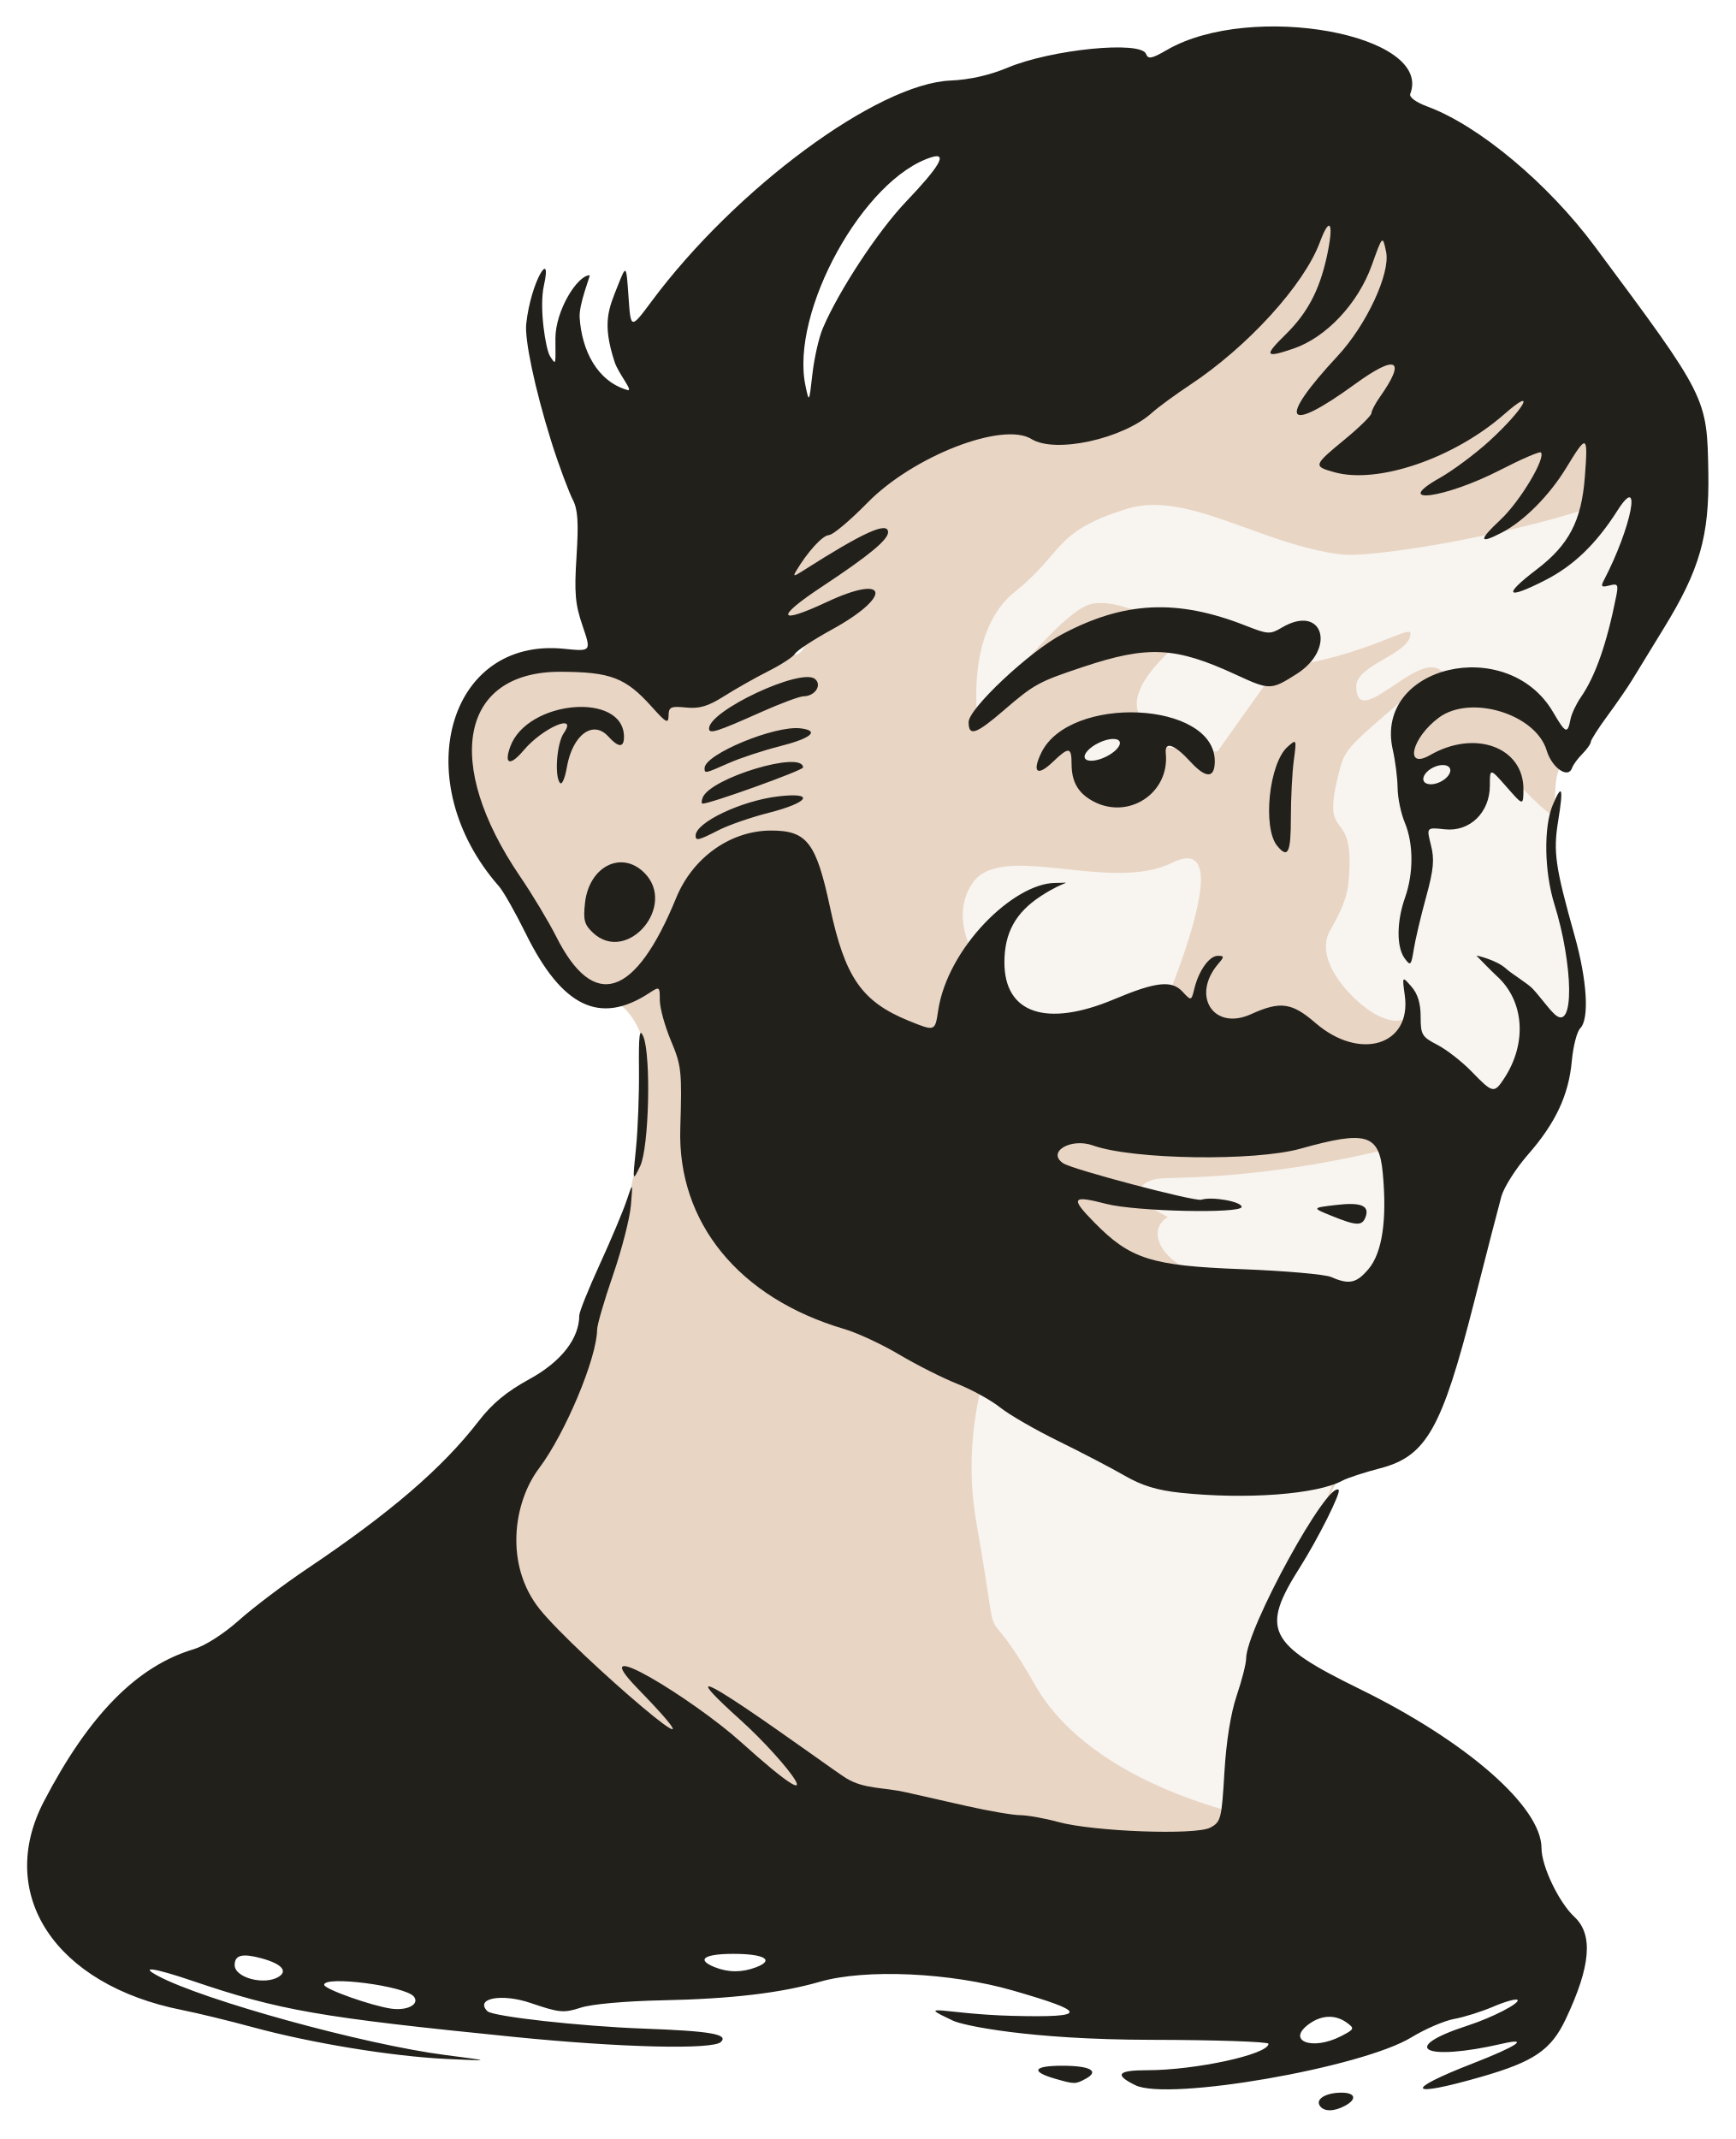
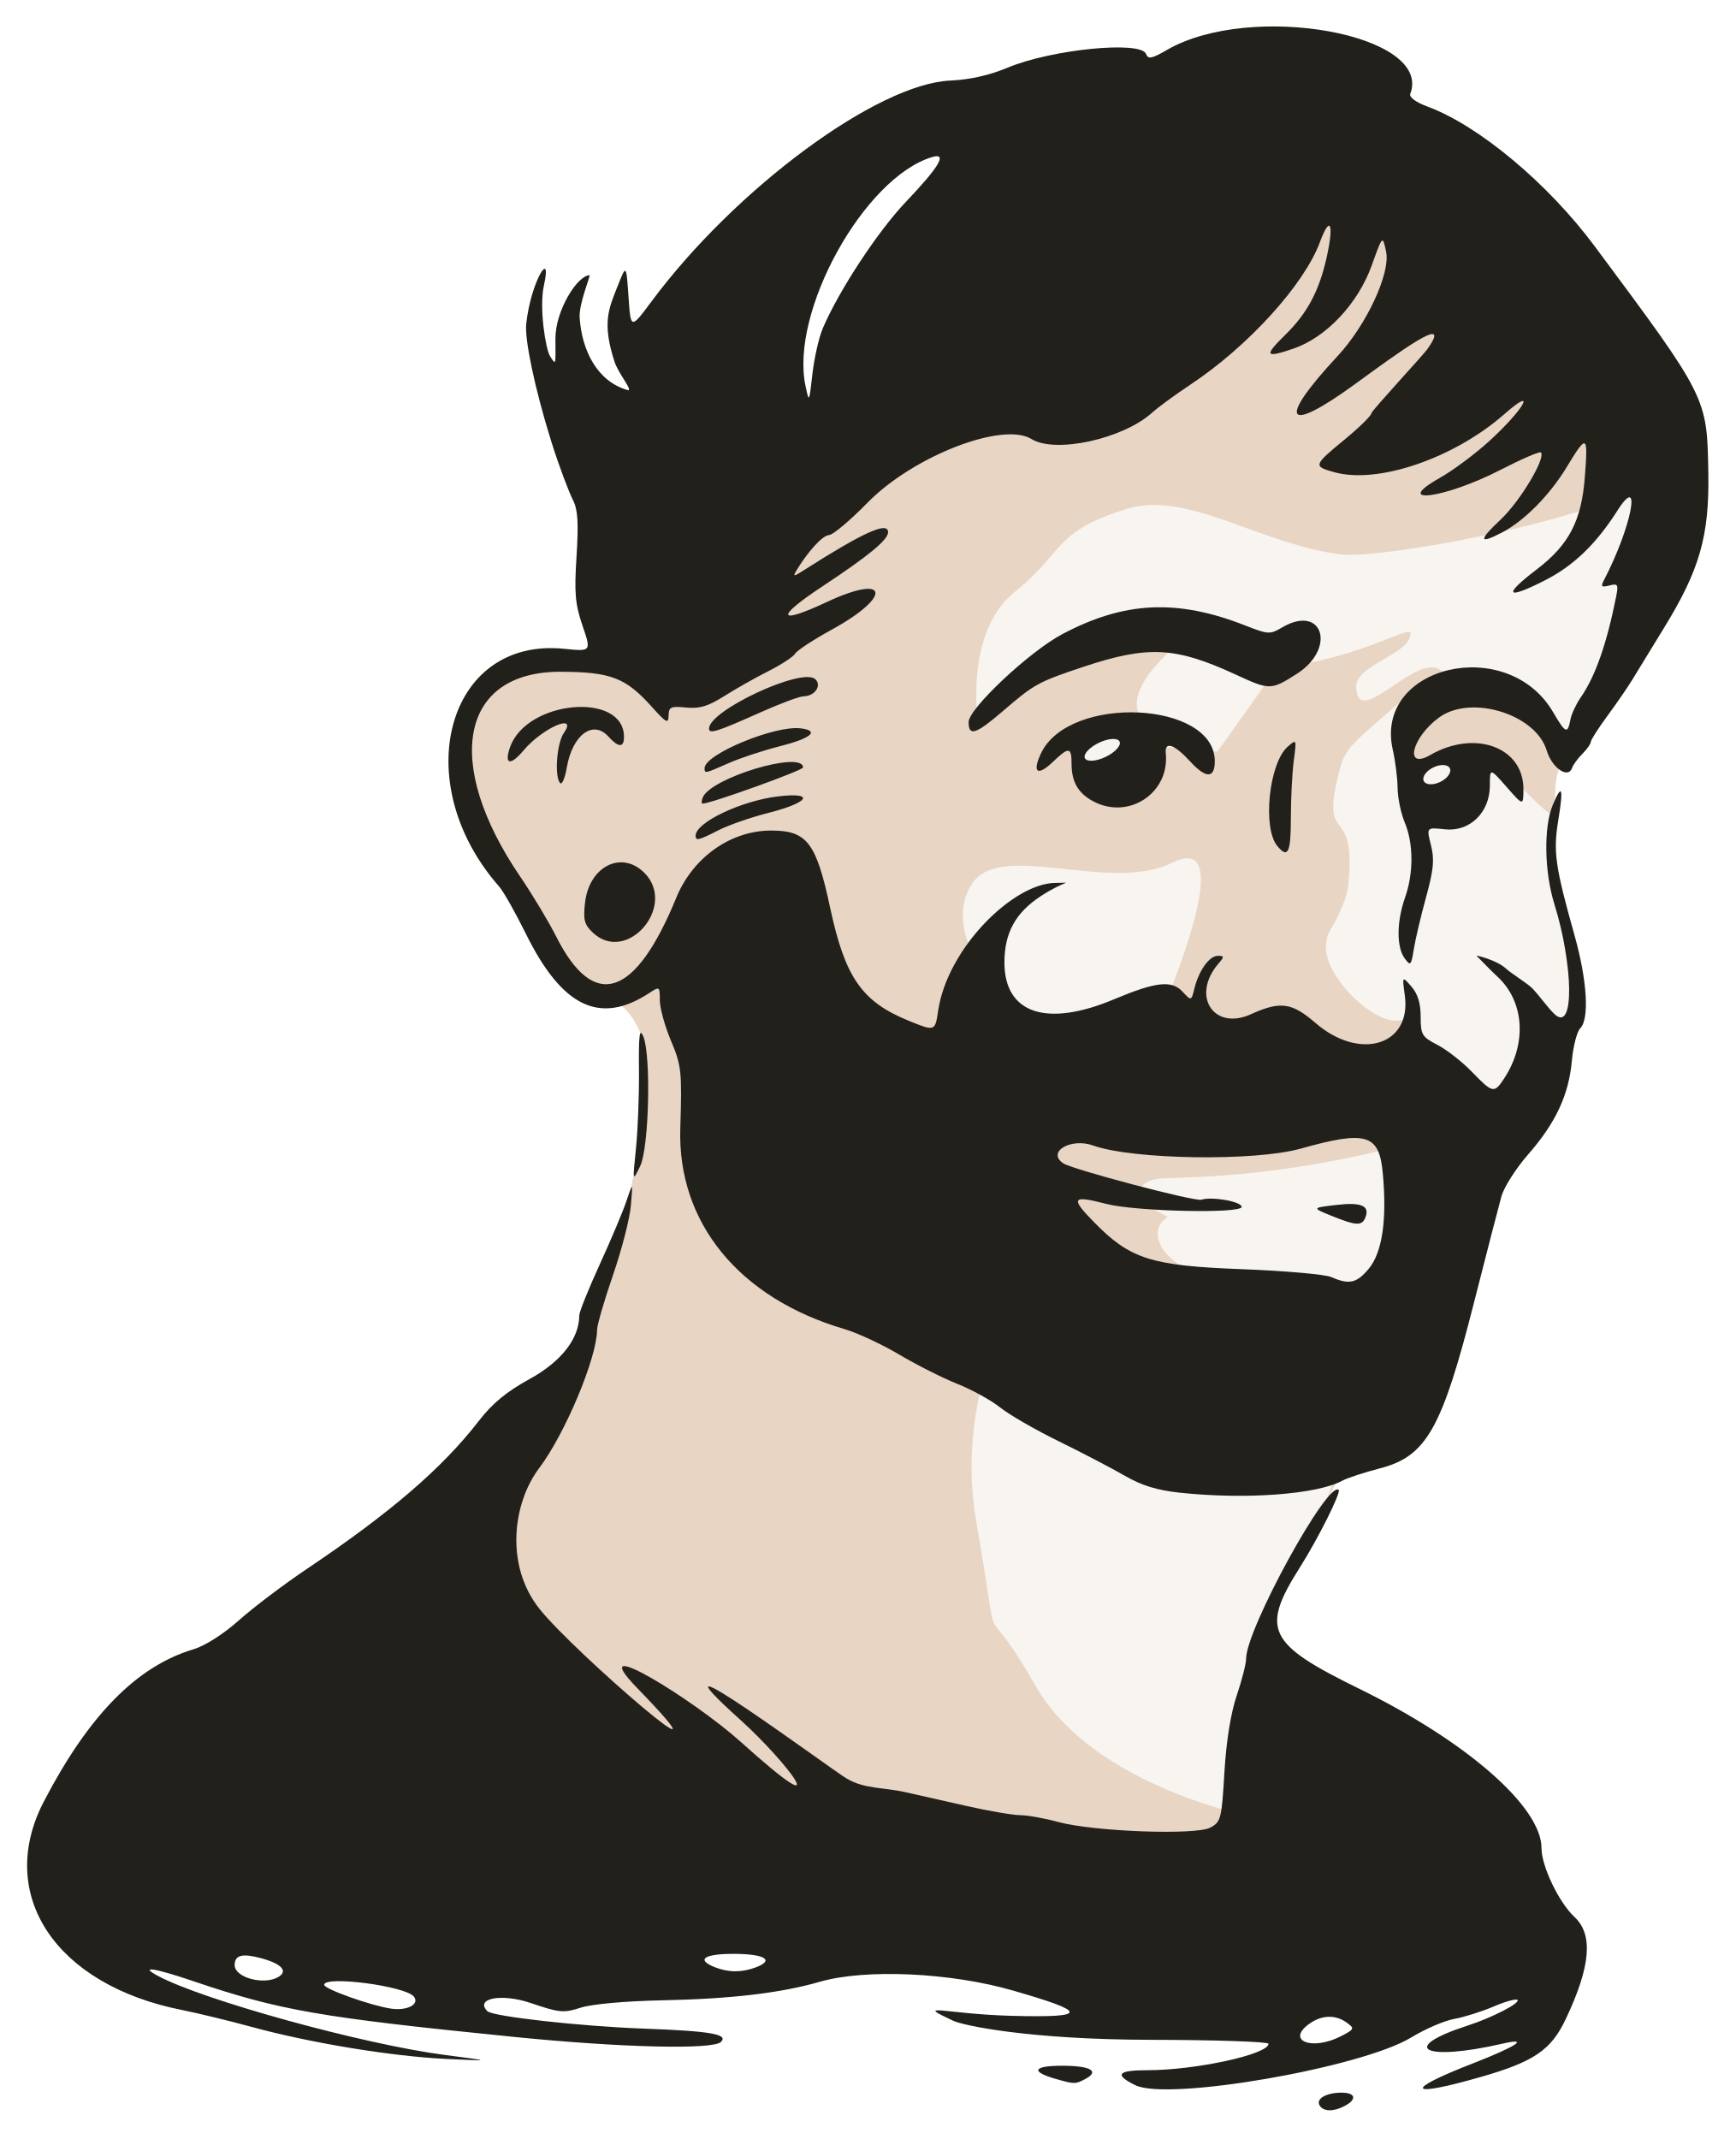
<svg xmlns="http://www.w3.org/2000/svg" width="82.946mm" height="102.231mm" viewBox="0 0 82.946 102.231" version="1.1" id="svg1" xml:space="preserve">
  <defs id="defs1" />
  <g id="path21" style="opacity:1;fill:#e8d5c4;fill-opacity:1" transform="translate(108.0337,-277.7674)">
-     <path id="path1" style="baseline-shift:baseline;display:inline;overflow:visible;vector-effect:none;fill:#e8d5c4;fill-opacity:1;stroke-linecap:square;stroke-linejoin:round;enable-background:accumulate;stop-color:#000000;stop-opacity:1" d="m -73.931,301.173 c 0.345,1.794 -6.304,5.514 -5.663,7.281 0.24,0.965 -1.339,0.669 -2.234,0.378 -2.425,-0.027 -4.443,2.189 -4.494,4.559 -0.24,2.522 0.992,4.918 2.584,6.786 1.165,1.782 1.748,4.183 3.805,5.189 0.889,0.353 0.136,0.344 0.975,0.199 0.734,0.032 1.462,1.157 1.631,1.915 0.53,1.28 -0.042,1.847 0.001,3.2 -0.054,1.249 -0.094,2.154 -0.24,2.805 -0.262,0.456 -0.341,1.269 -0.383,1.834 -0.683,1.853 -1.634,3.447 -2.168,5.344 -0.224,1.874 -1.8,4.487 -3.233,5.371 -1.527,3.537 -2.5,2.953 -4.018,4.17 -2.936,2.68 -1.256,4.364 -4.266,6.951 -1.347,1.043 -3.14,1.268 -4.402,2.445 -2.111,1.739 -3.559,4.156 -4.667,6.621 7.643,-0.488 90.018,9.16 55.837,-8.565 -0.994,-0.637 -2.403,-1.334 -2.382,-2.702 0.169,-1.552 1.355,-2.726 1.988,-4.101 0.518,-0.832 0.77,-1.825 1.344,-2.608 0.986,-0.814 2.491,-0.577 3.376,-1.584 1.392,-1.443 1.731,-3.524 2.304,-5.373 0.65,-2.322 1.14,-4.739 1.911,-7.041 1,-1.801 2.807,-3.216 3.064,-5.375 0.106,-0.916 0.264,-1.852 0.689,-2.67 0.394,-3.338 -1.988,-6.425 -1.19,-9.772 0.129,-0.864 -0.111,-2.019 0.809,-2.531 0.858,-1.087 1.516,-2.308 2.341,-3.423 1.279,-2.017 1.122,-4.015 1.916,-6.284 0.633,-2.142 -6.673,-10.087 -6.99,-12.305 -4.74,-17.754 -36.478,9.04 -38.245,9.285 z m 5.847,0.589 c 0.147,0.592 0.256,1.175 -0.287,1.6 -1.174,0.211 21.948,-16.25 23.211,-16.378 0.213,0.123 -23.134,14.637 -22.924,14.779 z m -2.324,5.406 c 0.633,0.287 1.284,1.338 0.53,1.85 -0.763,0.341 -1.882,-0.4 -1.663,-1.291 0.227,-0.386 0.668,-0.7 1.133,-0.559 z" />
+     <path id="path1" style="baseline-shift:baseline;display:inline;overflow:visible;vector-effect:none;fill:#e8d5c4;fill-opacity:1;stroke-linecap:square;stroke-linejoin:round;enable-background:accumulate;stop-color:#000000;stop-opacity:1" d="m -73.931,301.173 c 0.345,1.794 -6.304,5.514 -5.663,7.281 0.24,0.965 -1.339,0.669 -2.234,0.378 -2.425,-0.027 -4.443,2.189 -4.494,4.559 -0.24,2.522 0.992,4.918 2.584,6.786 1.165,1.782 1.748,4.183 3.805,5.189 0.889,0.353 0.136,0.344 0.975,0.199 0.734,0.032 1.462,1.157 1.631,1.915 0.53,1.28 -0.042,1.847 0.001,3.2 -0.054,1.249 -0.094,2.154 -0.24,2.805 -0.262,0.456 -0.341,1.269 -0.383,1.834 -0.683,1.853 -1.634,3.447 -2.168,5.344 -0.224,1.874 -1.8,4.487 -3.233,5.371 -1.527,3.537 -2.5,2.953 -4.018,4.17 -2.936,2.68 -1.256,4.364 -4.266,6.951 -1.347,1.043 -3.14,1.268 -4.402,2.445 -2.111,1.739 -3.559,4.156 -4.667,6.621 7.643,-0.488 90.018,9.16 55.837,-8.565 -0.994,-0.637 -2.403,-1.334 -2.382,-2.702 0.169,-1.552 1.355,-2.726 1.988,-4.101 0.518,-0.832 0.77,-1.825 1.344,-2.608 0.986,-0.814 2.491,-0.577 3.376,-1.584 1.392,-1.443 1.731,-3.524 2.304,-5.373 0.65,-2.322 1.14,-4.739 1.911,-7.041 1,-1.801 2.807,-3.216 3.064,-5.375 0.106,-0.916 0.264,-1.852 0.689,-2.67 0.394,-3.338 -1.988,-6.425 -1.19,-9.772 0.129,-0.864 -0.111,-2.019 0.809,-2.531 0.858,-1.087 1.516,-2.308 2.341,-3.423 1.279,-2.017 1.122,-4.015 1.916,-6.284 0.633,-2.142 -6.673,-10.087 -6.99,-12.305 -4.74,-17.754 -36.478,9.04 -38.245,9.285 z m 11.171,-4.735 c 0.147,0.592 -5.068,6.498 -5.611,6.923 -1.174,0.211 21.948,-16.25 23.211,-16.378 0.213,0.123 -17.81,9.313 -17.6,9.455 z" />
  </g>
  <g id="g10">
    <path style="fill:#f8f4ef;fill-opacity:1;stroke:none;stroke-width:1.608;stroke-linecap:square;stroke-linejoin:round;paint-order:fill markers stroke" d="m 64.342,68.884 c -0.639,2.839 -3.52,8.285 -3.52,8.285 0,0 -0.881,2.502 0.397,7.138 1.278,4.636 -1.261,2.543 -1.261,2.543 0,0 -7.688,-1.399 -10.491,-6.319 -2.802,-4.92 -1.506,-0.387 -2.802,-7.759 -0.897,-5.1 1.121,-9.084 1.121,-9.084 z" id="path5" />
    <path style="fill:#f8f4ef;fill-opacity:1;stroke:none;stroke-width:1.608;stroke-linecap:square;stroke-linejoin:round;paint-order:fill markers stroke" d="m 60.652,32.455 c -4.258,-1.609 -3.122,-1.892 -5.204,-1.798 -2.082,0.095 1.782,-0.712 1.025,-0.049 -0.757,0.662 -3.266,2.835 -1.563,4.065 1.703,1.23 -3.058,0.716 -3.058,0.716 l 6.336,0.531 z" id="path6" />
    <path style="fill:#f8f4ef;fill-opacity:1;stroke:none;stroke-width:1.608;stroke-linecap:square;stroke-linejoin:round;paint-order:fill markers stroke" d="m 66.879,33.59 c -2.192,1.873 -2.581,2.215 -2.804,3.028 -1.118,4.068 0.779,1.531 0.366,5.637 -0.098,0.974 -0.802,2.084 -0.866,2.199 -0.82,1.467 1.083,3.192 1.29,3.379 1.609,1.451 2.808,1.086 2.736,-0.049 -0.072,-1.135 -0.505,-3.028 -0.288,-3.596 0.216,-0.568 0.721,-3.596 0.721,-3.596 z" id="path7" />
    <path style="fill:#f8f4ef;fill-opacity:1;stroke:none;stroke-width:1.608;stroke-linecap:square;stroke-linejoin:round;paint-order:fill markers stroke" d="m 74.204,38.986 c -1.909,-1.348 -2.429,-3.463 -5.102,-2.435 -2.672,1.028 -1.545,5.518 -1.545,5.518 l -1.439,2.809 1.507,4.865 4.194,3.046 3.461,-4.105 c 0,0 -1.283,-8.122 -1.077,-9.698 z" id="path8" />
    <path style="fill:#f8f4ef;fill-opacity:1;stroke:none;stroke-width:1.608;stroke-linecap:square;stroke-linejoin:round;paint-order:fill markers stroke" d="m 53.784,52.378 c 0.234,-0.586 6.252,-13.131 2.233,-11.143 -2.963,1.466 -8.192,-1.069 -9.549,0.987 -2.37,3.592 5.195,9.073 7.316,10.156 z" id="path10" />
    <path style="fill:#f8f4ef;fill-opacity:1;stroke-width:3.392;paint-order:stroke markers fill" d="m 66.476,54.881 c -5.443,1.334 -9.246,1.382 -10.812,1.43 -1.566,0.048 -1.23,1.096 -1.23,1.096 l 1.379,0.762 c 0,0 -0.858,0.429 -0.298,1.43 0.559,1.001 2.461,1.668 2.461,1.668 0,0 5.481,0.858 6.264,0.667 0.783,-0.191 1.939,-0.81 1.939,-0.81 z" id="path14" />
-     <path style="fill:#f8f4ef;fill-opacity:1;stroke:none;stroke-width:1.608;stroke-linecap:square;stroke-linejoin:round;paint-order:fill markers stroke" d="m 75.986,33.231 c 0,0 5.538,-11.772 2.453,-9.99 -3.07,1.773 -12.455,3.469 -14.307,3.258 -3.796,-0.434 -7.373,-3.075 -10.255,-2.186 -3.569,1.102 -2.972,2.048 -5.37,3.967 -2.398,1.918 -1.776,6.112 -1.776,6.112 0,0 3.728,-4.918 5.275,-5.478 2.037,-0.737 7.255,3.129 8.26,3.064 4.446,-0.283 7.14,-2.166 7.147,-1.708 0.015,0.988 -2.615,1.495 -2.594,2.549 0.041,2.101 2.809,-1.576 3.974,-0.822 1.165,0.754 4.522,2.33 4.522,2.33 l 1.781,1.507 z" id="path9" />
+     <path style="fill:#f8f4ef;fill-opacity:1;stroke:none;stroke-width:1.608;stroke-linecap:square;stroke-linejoin:round;paint-order:fill markers stroke" d="m 75.986,33.231 c 0,0 5.538,-11.772 2.453,-9.99 -3.07,1.773 -12.455,3.469 -14.307,3.258 -3.796,-0.434 -7.373,-3.075 -10.255,-2.186 -3.569,1.102 -2.972,2.048 -5.37,3.967 -2.398,1.918 -1.776,6.112 -1.776,6.112 0,0 4.538,-3.8 6.084,-4.359 2.037,-0.737 6.445,2.01 7.45,1.946 4.446,-0.283 7.14,-2.166 7.147,-1.708 0.015,0.988 -2.615,1.495 -2.594,2.549 0.041,2.101 2.809,-1.576 3.974,-0.822 1.165,0.754 4.522,2.33 4.522,2.33 l 1.781,1.507 z" id="path9" />
  </g>
  <g id="layer1" transform="translate(51.47643,-223.4814)">
    <g id="g17" transform="matrix(0.80845,0,0,0.80845,-248.5177,92.53985)" style="display:inline;fill:#333333;fill-opacity:1">
-       <path style="fill:#22201b;fill-opacity:1" d="m 321.743,286.44 c -0.241,-0.39 0.372,-0.755 1.275,-0.76 0.845,-0.005 0.953,0.386 0.216,0.78 -0.666,0.356 -1.263,0.348 -1.491,-0.02 z m -10.896,-1.2 c -1.263,-0.622 -1.056,-0.887 0.693,-0.887 2.87,0 7.178,-0.938 7.178,-1.563 0,-0.122 -3.125,-0.228 -6.945,-0.234 -7.277,-0.013 -11.116,-0.855 -11.696,-1.127 -2.386,-1.114 -0.48,-0.398 3.436,-0.292 4.803,0.129 4.353,-0.266 0.105,-1.493 -3.695,-1.068 -8.731,-1.297 -11.423,-0.52 -2.319,0.669 -5.244,1.013 -9.327,1.097 -2.179,0.045 -4.158,0.223 -4.807,0.434 -1.009,0.327 -1.262,0.303 -2.971,-0.278 -1.708,-0.581 -3.31,-0.275 -2.548,0.487 0.313,0.313 5.51,0.893 9.211,1.028 3.97,0.145 5.054,0.331 4.597,0.788 -0.471,0.471 -5.899,0.34 -12.214,-0.294 -11.563,-1.161 -13.865,-1.562 -19.029,-3.314 -2.265,-0.768 -3.173,-0.9 -2.045,-0.296 2.7,1.445 12.173,4.054 16.974,4.676 2.778,0.36 2.778,0.36 0.096,0.235 -3.203,-0.149 -8.012,-0.937 -11.473,-1.88 -1.382,-0.376 -3.256,-0.831 -4.163,-1.011 -7.501,-1.484 -11.041,-6.826 -8.174,-12.334 2.659,-5.108 5.5,-7.996 8.852,-8.997 0.677,-0.202 1.774,-0.903 2.683,-1.715 0.846,-0.755 2.653,-2.121 4.014,-3.035 4.928,-3.309 8.007,-5.958 10.148,-8.729 0.814,-1.054 1.653,-1.747 3.021,-2.497 1.864,-1.022 2.933,-2.393 2.933,-3.761 0,-0.205 0.543,-1.558 1.206,-3.005 0.663,-1.447 1.376,-3.139 1.584,-3.76 0.378,-1.129 0.378,-1.129 0.261,0.265 -0.064,0.767 -0.539,2.616 -1.055,4.11 -0.516,1.494 -0.94,2.95 -0.942,3.236 -0.013,1.672 -1.883,6.138 -3.431,8.193 -1.533,2.035 -2.048,5.724 0.037,8.329 2.086,2.605 12.174,11.275 5.762,4.661 -3.289,-3.392 3.329,0.671 6.127,3.188 5.894,5.305 2.676,1.129 -0.017,-1.297 -6.443,-5.805 5.367,2.923 6.264,3.454 1.091,0.646 2.134,0.508 3.518,0.821 0.655,0.148 2.268,0.513 3.585,0.81 1.317,0.297 2.745,0.541 3.175,0.543 0.43,0.002 1.436,0.182 2.236,0.401 2.082,0.57 8.137,0.794 8.996,0.333 0.625,-0.335 0.671,-0.513 0.833,-3.258 0.109,-1.846 0.374,-3.503 0.728,-4.549 0.306,-0.905 0.556,-1.886 0.556,-2.18 0,-1.75 4.852,-10.594 5.472,-9.973 0.148,0.148 -1.227,2.894 -2.284,4.561 -2.341,3.692 -1.934,4.53 3.499,7.191 6.347,3.109 10.775,6.981 10.775,9.42 0,1.066 1.026,3.211 1.946,4.067 1.124,1.046 0.965,2.92 -0.514,6.045 -0.861,1.819 -1.868,2.509 -4.968,3.402 -4.403,1.268 -4.68,0.831 -0.503,-0.794 2.583,-1.005 3.376,-1.537 1.722,-1.157 -4.652,1.069 -6.173,0.264 -2.032,-1.077 1.433,-0.464 3.11,-1.329 2.928,-1.511 -0.082,-0.082 -0.719,0.094 -1.415,0.392 -0.696,0.298 -1.741,0.628 -2.323,0.732 -0.582,0.104 -1.722,0.595 -2.533,1.09 -2.94,1.795 -14.389,3.779 -16.318,2.828 z m 12.168,-2.904 c 0.788,-0.408 0.805,-0.449 0.333,-0.794 -0.655,-0.479 -1.463,-0.461 -2.19,0.048 -1.445,1.012 0.123,1.643 1.857,0.746 z m -54.827,-2.342 c -0.517,-0.623 -5.297,-1.246 -5.297,-0.69 0,0.25 2.792,1.242 3.969,1.41 0.955,0.136 1.703,-0.269 1.328,-0.721 z m -7.975,-1.172 c 0.545,-0.345 0.138,-0.77 -1.043,-1.089 -1.125,-0.303 -1.57,-0.188 -1.57,0.404 0,0.753 1.773,1.217 2.614,0.685 z m 28.209,-0.554 c 1.12,-0.426 0.499,-0.794 -1.337,-0.794 -1.74,0 -2.219,0.339 -1.109,0.785 0.804,0.323 1.612,0.326 2.446,0.009 z m 17.675,6.586 c -1.466,-0.424 -1.279,-0.766 0.419,-0.766 1.679,0 2.242,0.319 1.379,0.78 -0.593,0.318 -0.65,0.317 -1.798,-0.015 z m 7.418,-34.639 c -1.383,-0.146 -2.277,-0.42 -3.307,-1.015 -0.777,-0.448 -2.533,-1.364 -3.903,-2.036 -1.37,-0.671 -2.92,-1.566 -3.446,-1.988 -0.525,-0.422 -1.667,-1.052 -2.537,-1.399 -0.87,-0.347 -2.415,-1.126 -3.433,-1.731 -1.019,-0.605 -2.475,-1.284 -3.237,-1.507 -6.228,-1.829 -9.878,-6.288 -9.707,-11.858 0.104,-3.393 0.07,-3.711 -0.55,-5.185 -0.363,-0.863 -0.661,-1.944 -0.661,-2.402 0,-0.812 -0.015,-0.822 -0.619,-0.426 -2.924,1.916 -5.163,0.837 -7.31,-3.52 -0.61,-1.237 -1.318,-2.487 -1.574,-2.778 -5.423,-6.164 -3.075,-14.753 3.841,-14.049 1.614,0.164 1.614,0.164 1.094,-1.36 -0.437,-1.281 -0.494,-1.939 -0.355,-4.114 0.126,-1.985 0.077,-2.76 -0.213,-3.32 -0.208,-0.402 -0.814,-1.968 -1.291,-3.496 -0.972,-3.114 -1.568,-6.003 -1.471,-6.909 0.273,-2.537 1.553,-4.539 1.047,-2.283 -0.297,1.322 0.108,3.77 0.353,4.168 0.396,0.642 0.326,0.467 0.326,-1.027 0,-1.654 1.298,-3.741 2.024,-3.741 0.041,0.051 -0.641,1.711 -0.591,2.497 0.126,1.955 1.041,3.773 2.823,4.287 0.396,0.114 -0.526,-0.955 -0.757,-1.661 -0.757,-2.315 -0.35,-3.15 0.193,-4.516 0.497,-1.253 0.497,-1.253 0.63,0.669 0.132,1.922 0.132,1.922 1.364,0.265 4.962,-6.674 13.348,-12.868 17.671,-13.052 1.131,-0.048 2.306,-0.313 3.376,-0.761 2.59,-1.084 7.877,-1.61 8.183,-0.813 0.126,0.327 0.333,0.287 1.248,-0.242 4.964,-2.868 15.725,-0.919 14.373,2.604 -0.075,0.196 0.334,0.496 1.024,0.752 3.034,1.124 7.118,4.539 9.889,8.268 6.658,8.959 6.634,8.911 6.709,13.399 0.062,3.715 -0.512,5.718 -2.619,9.149 -0.785,1.277 -1.634,2.665 -1.887,3.083 -0.253,0.418 -0.907,1.368 -1.453,2.11 -0.546,0.742 -0.992,1.441 -0.992,1.554 0,0.113 -0.223,0.429 -0.496,0.702 -0.273,0.273 -0.546,0.646 -0.607,0.829 -0.223,0.669 -1.192,0.006 -1.502,-1.028 -0.646,-2.155 -4.489,-3.331 -6.368,-1.948 -1.619,1.192 -2.068,3.109 -0.519,2.217 2.658,-1.531 5.542,-0.458 5.512,2.05 -0.011,0.957 -0.011,0.957 -0.998,-0.167 -0.987,-1.123 -0.987,-1.123 -0.987,-0.077 0,1.592 -1.189,2.746 -2.663,2.584 -1.087,-0.119 -1.087,-0.119 -0.82,0.934 0.216,0.849 0.16,1.445 -0.287,3.072 -0.305,1.11 -0.632,2.494 -0.725,3.074 -0.159,0.985 -0.195,1.021 -0.544,0.545 -0.485,-0.663 -0.475,-2.171 0.024,-3.584 0.511,-1.449 0.505,-3.198 -0.015,-4.44 -0.227,-0.541 -0.417,-1.46 -0.424,-2.042 -0.006,-0.582 -0.134,-1.598 -0.284,-2.257 -1.134,-4.981 6.77,-6.846 9.472,-2.235 0.751,1.282 0.861,1.326 1.035,0.421 0.06,-0.314 0.335,-0.895 0.609,-1.293 0.864,-1.25 1.538,-3.176 2.095,-5.988 0.135,-0.682 0.089,-0.751 -0.409,-0.621 -0.456,0.119 -0.518,0.065 -0.332,-0.29 1.641,-3.14 2.293,-6.471 0.811,-4.141 -1.259,1.979 -2.595,3.265 -4.282,4.124 -2.31,1.176 -2.516,0.901 -0.486,-0.647 1.905,-1.453 2.641,-2.866 2.84,-5.456 0.196,-2.537 0.131,-2.571 -1.087,-0.565 -1.004,1.653 -2.514,3.173 -3.826,3.851 -1.359,0.703 -1.38,0.459 -0.068,-0.768 1.147,-1.073 2.696,-3.66 2.38,-3.975 -0.071,-0.071 -1.15,0.395 -2.397,1.037 -3.276,1.686 -6.477,2.108 -3.578,0.472 0.78,-0.44 2.099,-1.423 2.932,-2.184 2.057,-1.88 2.861,-3.323 0.884,-1.587 -2.97,2.608 -7.471,4.148 -10.039,3.435 -1.276,-0.354 -1.26,-0.404 0.609,-1.944 0.865,-0.713 1.574,-1.409 1.574,-1.547 0,-0.138 0.223,-0.566 0.496,-0.953 1.586,-2.244 0.993,-2.557 -1.462,-0.771 -4.14,3.012 -4.635,2.216 -1.03,-1.66 1.702,-1.829 3.126,-4.891 2.864,-6.152 -0.207,-0.997 -0.207,-0.997 -0.85,0.795 -0.811,2.262 -2.693,4.263 -4.631,4.923 -1.682,0.573 -1.758,0.437 -0.465,-0.831 1.283,-1.258 1.992,-2.591 2.433,-4.576 0.443,-1.996 0.205,-2.526 -0.4,-0.892 -0.936,2.526 -4.263,6.183 -7.684,8.446 -0.866,0.573 -1.873,1.311 -2.237,1.639 -1.726,1.557 -5.723,2.43 -7.133,1.559 -1.697,-1.049 -6.997,1.01 -9.693,3.764 -1.032,1.055 -2.06,1.918 -2.284,1.918 -0.361,0 -1.263,0.988 -1.933,2.117 -0.202,0.34 -0.142,0.337 0.416,-0.019 3.555,-2.269 5.017,-2.931 5.017,-2.27 0,0.448 -1.148,1.395 -3.903,3.215 -2.782,1.839 -2.643,2.278 0.288,0.907 3.65,-1.708 3.892,-0.344 0.29,1.633 -1.082,0.594 -2.057,1.233 -2.166,1.419 -0.109,0.187 -0.818,0.652 -1.576,1.033 -0.758,0.382 -1.933,1.046 -2.612,1.476 -0.956,0.606 -1.465,0.759 -2.26,0.68 -0.907,-0.09 -1.027,-0.035 -1.037,0.475 -0.01,0.504 -0.136,0.439 -0.992,-0.517 -1.544,-1.724 -2.425,-2.062 -5.393,-2.072 -5.919,-0.019 -6.978,5.374 -2.38,12.121 0.717,1.052 1.674,2.647 2.127,3.544 2.225,4.407 4.668,3.613 7.091,-2.304 0.976,-2.382 3.209,-3.969 5.595,-3.974 2.136,-0.005 2.677,0.7 3.501,4.556 0.882,4.129 1.877,5.56 4.647,6.689 1.558,0.634 1.558,0.634 1.742,-0.603 0.554,-3.708 4.462,-7.547 6.944,-7.547 1.11,0 0.614,-0.193 -0.874,0.779 -1.496,0.978 -2.154,2.176 -2.154,3.92 0,3.028 2.491,3.861 6.499,2.174 2.441,-1.027 3.386,-1.134 4.02,-0.454 0.529,0.568 0.529,0.568 0.712,-0.175 0.262,-1.065 0.884,-1.933 1.385,-1.933 0.386,0 0.39,0.049 0.034,0.463 -1.631,1.899 -0.28,3.99 1.929,2.987 1.73,-0.785 2.411,-0.693 3.809,0.517 2.62,2.268 5.689,1.328 5.283,-1.619 -0.159,-1.158 -0.159,-1.158 0.388,-0.533 0.375,0.428 0.548,0.989 0.548,1.781 0,1.068 0.075,1.195 0.992,1.668 0.546,0.282 1.463,0.998 2.038,1.593 1.233,1.274 1.317,1.291 1.91,0.387 1.367,-2.086 1.188,-4.578 -0.434,-6.046 -0.296,-0.268 -1.12,-1.118 -1.205,-1.207 -0.026,-0.028 1.193,0.25 1.755,0.773 0.295,0.275 1.294,0.885 1.567,1.18 0.486,0.524 0.908,1.148 1.301,1.512 1.188,1.101 1.094,-2.942 -0.015,-6.499 -0.6,-1.923 -0.645,-4.568 -0.101,-5.87 0.551,-1.318 0.646,-1.044 0.323,0.932 -0.3,1.835 -0.176,2.703 0.971,6.79 0.743,2.645 0.881,4.927 0.332,5.476 -0.195,0.195 -0.419,1.068 -0.498,1.941 -0.182,2.007 -0.958,3.661 -2.596,5.532 -0.709,0.811 -1.414,1.92 -1.566,2.464 -0.152,0.545 -0.882,3.372 -1.622,6.282 -1.898,7.467 -2.816,9.085 -5.557,9.795 -0.927,0.24 -1.926,0.567 -2.22,0.727 -1.502,0.813 -5.681,1.126 -9.574,0.716 z m 11.113,-13.22 c 0.818,-0.972 1.106,-2.913 0.845,-5.694 -0.215,-2.294 -0.973,-2.518 -4.849,-1.431 -2.719,0.763 -9.934,0.654 -12.28,-0.186 -1.319,-0.472 -2.757,0.393 -1.756,1.056 0.554,0.367 7.778,2.272 8.158,2.151 0.637,-0.202 2.384,0.109 2.384,0.425 0,0.41 -6.264,0.272 -7.995,-0.177 -2.044,-0.53 -2.151,-0.368 -0.72,1.09 2.133,2.174 3.365,2.566 8.715,2.768 2.547,0.097 4.928,0.305 5.292,0.464 1.063,0.464 1.499,0.371 2.206,-0.469 z m -2.181,-3.151 c -1.165,-0.473 -1.165,-0.473 0.257,-0.641 1.495,-0.177 2.011,0.038 1.746,0.729 -0.2,0.52 -0.541,0.505 -2.003,-0.088 z M 292.371,181.371 c 0.946,-2.223 3.26,-5.743 4.919,-7.482 1.993,-2.089 2.475,-2.925 1.516,-2.63 -4.013,1.238 -8.379,9.141 -7.461,13.508 0.214,1.02 0.217,1.015 0.411,-0.692 0.107,-0.946 0.384,-2.163 0.615,-2.705 z m -11.046,48.478 c 0.112,-1.091 0.192,-3.175 0.177,-4.63 -0.021,-2.087 0.033,-2.506 0.254,-1.984 0.473,1.116 0.341,6.59 -0.185,7.673 -0.45,0.926 -0.45,0.926 -0.246,-1.058 z m -2.539,-12.738 c -0.515,-0.48 -0.588,-0.754 -0.473,-1.777 0.242,-2.15 2.159,-3.117 3.508,-1.768 1.95,1.95 -1.021,5.422 -3.035,3.546 z m 40.454,-5.13 c -0.887,-1.069 -0.492,-4.893 0.607,-5.865 0.535,-0.473 0.537,-0.468 0.366,0.817 -0.095,0.712 -0.172,2.23 -0.172,3.373 0,2.08 -0.17,2.435 -0.801,1.674 z m -34.389,-0.612 c 0,-0.781 2.702,-2.066 4.885,-2.323 2.205,-0.259 1.842,0.361 -0.571,0.973 -1.035,0.263 -2.365,0.724 -2.955,1.025 -1.194,0.609 -1.359,0.648 -1.359,0.324 z m 23.488,-2.041 c -0.882,-0.479 -1.263,-1.148 -1.263,-2.216 0,-0.994 -0.162,-1.009 -1.107,-0.103 -0.914,0.876 -1.241,0.629 -0.692,-0.521 1.66,-3.481 10.266,-3.079 10.266,0.479 0,1.028 -0.518,1.036 -1.446,0.024 -0.946,-1.032 -1.526,-1.229 -1.451,-0.492 0.24,2.357 -2.21,3.966 -4.307,2.829 z m -23.071,-0.207 c 0.448,-1.166 5.933,-2.815 5.933,-1.783 0,0.17 -5.466,2.138 -5.938,2.138 -0.072,0 -0.069,-0.16 0.006,-0.355 z m -8.421,-0.858 c -0.354,-0.354 -0.21,-2.358 0.213,-2.962 0.855,-1.22 -1.251,-0.313 -2.376,1.023 -0.792,0.941 -1.17,0.846 -0.798,-0.2 0.989,-2.775 6.73,-3.282 6.73,-0.594 0,0.65 -0.324,0.642 -0.926,-0.024 -0.907,-1.003 -2.125,-0.093 -2.454,1.832 -0.105,0.617 -0.281,1.033 -0.39,0.924 z m 8.533,-0.885 c 0,-0.819 4.157,-2.542 5.676,-2.354 1.155,0.143 0.638,0.586 -1.247,1.064 -0.984,0.25 -2.338,0.697 -3.01,0.995 -1.402,0.62 -1.419,0.624 -1.419,0.295 z m 0.265,-2.342 c 0,-1.062 5.446,-3.609 6.264,-2.93 0.433,0.36 -3.3e-4,1.018 -0.674,1.023 -0.237,0.002 -1.383,0.429 -2.547,0.949 -2.597,1.16 -3.043,1.3 -3.043,0.958 z m 15.346,-0.383 c 0,-0.793 3.583,-4.159 5.527,-5.192 3.672,-1.951 6.803,-2.099 10.837,-0.513 1.337,0.526 1.456,0.532 2.157,0.118 2.414,-1.426 3.252,1.234 0.865,2.747 -1.515,0.961 -1.585,0.962 -3.602,0.03 -3.56,-1.644 -5.181,-1.726 -9.004,-0.454 -2.649,0.882 -2.901,1.019 -4.7,2.569 -1.655,1.425 -2.081,1.567 -2.081,0.694 z" id="path17" />
+       <path style="fill:#22201b;fill-opacity:1" d="m 321.743,286.44 c -0.241,-0.39 0.372,-0.755 1.275,-0.76 0.845,-0.005 0.953,0.386 0.216,0.78 -0.666,0.356 -1.263,0.348 -1.491,-0.02 z m -10.896,-1.2 c -1.263,-0.622 -1.056,-0.887 0.693,-0.887 2.87,0 7.178,-0.938 7.178,-1.563 0,-0.122 -3.125,-0.228 -6.945,-0.234 -7.277,-0.013 -11.116,-0.855 -11.696,-1.127 -2.386,-1.114 -0.48,-0.398 3.436,-0.292 4.803,0.129 4.353,-0.266 0.105,-1.493 -3.695,-1.068 -8.731,-1.297 -11.423,-0.52 -2.319,0.669 -5.244,1.013 -9.327,1.097 -2.179,0.045 -4.158,0.223 -4.807,0.434 -1.009,0.327 -1.262,0.303 -2.971,-0.278 -1.708,-0.581 -3.31,-0.275 -2.548,0.487 0.313,0.313 5.51,0.893 9.211,1.028 3.97,0.145 5.054,0.331 4.597,0.788 -0.471,0.471 -5.899,0.34 -12.214,-0.294 -11.563,-1.161 -13.865,-1.562 -19.029,-3.314 -2.265,-0.768 -3.173,-0.9 -2.045,-0.296 2.7,1.445 12.173,4.054 16.974,4.676 2.778,0.36 2.778,0.36 0.096,0.235 -3.203,-0.149 -8.012,-0.937 -11.473,-1.88 -1.382,-0.376 -3.256,-0.831 -4.163,-1.011 -7.501,-1.484 -11.041,-6.826 -8.174,-12.334 2.659,-5.108 5.5,-7.996 8.852,-8.997 0.677,-0.202 1.774,-0.903 2.683,-1.715 0.846,-0.755 2.653,-2.121 4.014,-3.035 4.928,-3.309 8.007,-5.958 10.148,-8.729 0.814,-1.054 1.653,-1.747 3.021,-2.497 1.864,-1.022 2.933,-2.393 2.933,-3.761 0,-0.205 0.543,-1.558 1.206,-3.005 0.663,-1.447 1.376,-3.139 1.584,-3.76 0.378,-1.129 0.378,-1.129 0.261,0.265 -0.064,0.767 -0.539,2.616 -1.055,4.11 -0.516,1.494 -0.94,2.95 -0.942,3.236 -0.013,1.672 -1.883,6.138 -3.431,8.193 -1.533,2.035 -2.048,5.724 0.037,8.329 2.086,2.605 12.174,11.275 5.762,4.661 -3.289,-3.392 3.329,0.671 6.127,3.188 5.894,5.305 2.676,1.129 -0.017,-1.297 -6.443,-5.805 5.367,2.923 6.264,3.454 1.091,0.646 2.134,0.508 3.518,0.821 0.655,0.148 2.268,0.513 3.585,0.81 1.317,0.297 2.745,0.541 3.175,0.543 0.43,0.002 1.436,0.182 2.236,0.401 2.082,0.57 8.137,0.794 8.996,0.333 0.625,-0.335 0.671,-0.513 0.833,-3.258 0.109,-1.846 0.374,-3.503 0.728,-4.549 0.306,-0.905 0.556,-1.886 0.556,-2.18 0,-1.75 4.852,-10.594 5.472,-9.973 0.148,0.148 -1.227,2.894 -2.284,4.561 -2.341,3.692 -1.934,4.53 3.499,7.191 6.347,3.109 10.775,6.981 10.775,9.42 0,1.066 1.026,3.211 1.946,4.067 1.124,1.046 0.965,2.92 -0.514,6.045 -0.861,1.819 -1.868,2.509 -4.968,3.402 -4.403,1.268 -4.68,0.831 -0.503,-0.794 2.583,-1.005 3.376,-1.537 1.722,-1.157 -4.652,1.069 -6.173,0.264 -2.032,-1.077 1.433,-0.464 3.11,-1.329 2.928,-1.511 -0.082,-0.082 -0.719,0.094 -1.415,0.392 -0.696,0.298 -1.741,0.628 -2.323,0.732 -0.582,0.104 -1.722,0.595 -2.533,1.09 -2.94,1.795 -14.389,3.779 -16.318,2.828 z m 12.168,-2.904 c 0.788,-0.408 0.805,-0.449 0.333,-0.794 -0.655,-0.479 -1.463,-0.461 -2.19,0.048 -1.445,1.012 0.123,1.643 1.857,0.746 z m -54.827,-2.342 c -0.517,-0.623 -5.297,-1.246 -5.297,-0.69 0,0.25 2.792,1.242 3.969,1.41 0.955,0.136 1.703,-0.269 1.328,-0.721 z m -7.975,-1.172 c 0.545,-0.345 0.138,-0.77 -1.043,-1.089 -1.125,-0.303 -1.57,-0.188 -1.57,0.404 0,0.753 1.773,1.217 2.614,0.685 z m 28.209,-0.554 c 1.12,-0.426 0.499,-0.794 -1.337,-0.794 -1.74,0 -2.219,0.339 -1.109,0.785 0.804,0.323 1.612,0.326 2.446,0.009 z m 17.675,6.586 c -1.466,-0.424 -1.279,-0.766 0.419,-0.766 1.679,0 2.242,0.319 1.379,0.78 -0.593,0.318 -0.65,0.317 -1.798,-0.015 z m 7.418,-34.639 c -1.383,-0.146 -2.277,-0.42 -3.307,-1.015 -0.777,-0.448 -2.533,-1.364 -3.903,-2.036 -1.37,-0.671 -2.92,-1.566 -3.446,-1.988 -0.525,-0.422 -1.667,-1.052 -2.537,-1.399 -0.87,-0.347 -2.415,-1.126 -3.433,-1.731 -1.019,-0.605 -2.475,-1.284 -3.237,-1.507 -6.228,-1.829 -9.878,-6.288 -9.707,-11.858 0.104,-3.393 0.07,-3.711 -0.55,-5.185 -0.363,-0.863 -0.661,-1.944 -0.661,-2.402 0,-0.812 -0.015,-0.822 -0.619,-0.426 -2.924,1.916 -5.163,0.837 -7.31,-3.52 -0.61,-1.237 -1.318,-2.487 -1.574,-2.778 -5.423,-6.164 -3.075,-14.753 3.841,-14.049 1.614,0.164 1.614,0.164 1.094,-1.36 -0.437,-1.281 -0.494,-1.939 -0.355,-4.114 0.126,-1.985 0.077,-2.76 -0.213,-3.32 -0.208,-0.402 -0.814,-1.968 -1.291,-3.496 -0.972,-3.114 -1.568,-6.003 -1.471,-6.909 0.273,-2.537 1.553,-4.539 1.047,-2.283 -0.297,1.322 0.108,3.77 0.353,4.168 0.396,0.642 0.326,0.467 0.326,-1.027 0,-1.654 1.298,-3.741 2.024,-3.741 0.041,0.051 -0.641,1.711 -0.591,2.497 0.126,1.955 1.041,3.773 2.823,4.287 0.396,0.114 -0.526,-0.955 -0.757,-1.661 -0.757,-2.315 -0.35,-3.15 0.193,-4.516 0.497,-1.253 0.497,-1.253 0.63,0.669 0.132,1.922 0.132,1.922 1.364,0.265 4.962,-6.674 13.348,-12.868 17.671,-13.052 1.131,-0.048 2.306,-0.313 3.376,-0.761 2.59,-1.084 7.877,-1.61 8.183,-0.813 0.126,0.327 0.333,0.287 1.248,-0.242 4.964,-2.868 15.725,-0.919 14.373,2.604 -0.075,0.196 0.334,0.496 1.024,0.752 3.034,1.124 7.118,4.539 9.889,8.268 6.658,8.959 6.634,8.911 6.709,13.399 0.062,3.715 -0.512,5.718 -2.619,9.149 -0.785,1.277 -1.634,2.665 -1.887,3.083 -0.253,0.418 -0.907,1.368 -1.453,2.11 -0.546,0.742 -0.992,1.441 -0.992,1.554 0,0.113 -0.223,0.429 -0.496,0.702 -0.273,0.273 -0.546,0.646 -0.607,0.829 -0.223,0.669 -1.192,0.006 -1.502,-1.028 -0.646,-2.155 -4.489,-3.331 -6.368,-1.948 -1.619,1.192 -2.068,3.109 -0.519,2.217 2.658,-1.531 5.542,-0.458 5.512,2.05 -0.011,0.957 -0.011,0.957 -0.998,-0.167 -0.987,-1.123 -0.987,-1.123 -0.987,-0.077 0,1.592 -1.189,2.746 -2.663,2.584 -1.087,-0.119 -1.087,-0.119 -0.82,0.934 0.216,0.849 0.16,1.445 -0.287,3.072 -0.305,1.11 -0.632,2.494 -0.725,3.074 -0.159,0.985 -0.195,1.021 -0.544,0.545 -0.485,-0.663 -0.475,-2.171 0.024,-3.584 0.511,-1.449 0.505,-3.198 -0.015,-4.44 -0.227,-0.541 -0.417,-1.46 -0.424,-2.042 -0.006,-0.582 -0.134,-1.598 -0.284,-2.257 -1.134,-4.981 6.77,-6.846 9.472,-2.235 0.751,1.282 0.861,1.326 1.035,0.421 0.06,-0.314 0.335,-0.895 0.609,-1.293 0.864,-1.25 1.538,-3.176 2.095,-5.988 0.135,-0.682 0.089,-0.751 -0.409,-0.621 -0.456,0.119 -0.518,0.065 -0.332,-0.29 1.641,-3.14 2.293,-6.471 0.811,-4.141 -1.259,1.979 -2.595,3.265 -4.282,4.124 -2.31,1.176 -2.516,0.901 -0.486,-0.647 1.905,-1.453 2.641,-2.866 2.84,-5.456 0.196,-2.537 0.131,-2.571 -1.087,-0.565 -1.004,1.653 -2.514,3.173 -3.826,3.851 -1.359,0.703 -1.38,0.459 -0.068,-0.768 1.147,-1.073 2.696,-3.66 2.38,-3.975 -0.071,-0.071 -1.15,0.395 -2.397,1.037 -3.276,1.686 -6.477,2.108 -3.578,0.472 0.78,-0.44 2.099,-1.423 2.932,-2.184 2.057,-1.88 2.861,-3.323 0.884,-1.587 -2.97,2.608 -7.471,4.148 -10.039,3.435 -1.276,-0.354 -1.26,-0.404 0.609,-1.944 0.865,-0.713 1.574,-1.409 1.574,-1.547 0,-0.138 3.04,-3.411 3.313,-3.797 1.586,-2.244 -1.824,0.288 -4.278,2.073 -4.14,3.012 -4.635,2.216 -1.03,-1.66 1.702,-1.829 3.126,-4.891 2.864,-6.152 -0.207,-0.997 -0.207,-0.997 -0.85,0.795 -0.811,2.262 -2.693,4.263 -4.631,4.923 -1.682,0.573 -1.758,0.437 -0.465,-0.831 1.283,-1.258 1.992,-2.591 2.433,-4.576 0.443,-1.996 0.205,-2.526 -0.4,-0.892 -0.936,2.526 -4.263,6.183 -7.684,8.446 -0.866,0.573 -1.873,1.311 -2.237,1.639 -1.726,1.557 -5.723,2.43 -7.133,1.559 -1.697,-1.049 -6.997,1.01 -9.693,3.764 -1.032,1.055 -2.06,1.918 -2.284,1.918 -0.361,0 -1.263,0.988 -1.933,2.117 -0.202,0.34 -0.142,0.337 0.416,-0.019 3.555,-2.269 5.017,-2.931 5.017,-2.27 0,0.448 -1.148,1.395 -3.903,3.215 -2.782,1.839 -2.643,2.278 0.288,0.907 3.65,-1.708 3.892,-0.344 0.29,1.633 -1.082,0.594 -2.057,1.233 -2.166,1.419 -0.109,0.187 -0.818,0.652 -1.576,1.033 -0.758,0.382 -1.933,1.046 -2.612,1.476 -0.956,0.606 -1.465,0.759 -2.26,0.68 -0.907,-0.09 -1.027,-0.035 -1.037,0.475 -0.01,0.504 -0.136,0.439 -0.992,-0.517 -1.544,-1.724 -2.425,-2.062 -5.393,-2.072 -5.919,-0.019 -6.978,5.374 -2.38,12.121 0.717,1.052 1.674,2.647 2.127,3.544 2.225,4.407 4.668,3.613 7.091,-2.304 0.976,-2.382 3.209,-3.969 5.595,-3.974 2.136,-0.005 2.677,0.7 3.501,4.556 0.882,4.129 1.877,5.56 4.647,6.689 1.558,0.634 1.558,0.634 1.742,-0.603 0.554,-3.708 4.462,-7.547 6.944,-7.547 1.11,0 0.614,-0.193 -0.874,0.779 -1.496,0.978 -2.154,2.176 -2.154,3.92 0,3.028 2.491,3.861 6.499,2.174 2.441,-1.027 3.386,-1.134 4.02,-0.454 0.529,0.568 0.529,0.568 0.712,-0.175 0.262,-1.065 0.884,-1.933 1.385,-1.933 0.386,0 0.39,0.049 0.034,0.463 -1.631,1.899 -0.28,3.99 1.929,2.987 1.73,-0.785 2.411,-0.693 3.809,0.517 2.62,2.268 5.689,1.328 5.283,-1.619 -0.159,-1.158 -0.159,-1.158 0.388,-0.533 0.375,0.428 0.548,0.989 0.548,1.781 0,1.068 0.075,1.195 0.992,1.668 0.546,0.282 1.463,0.998 2.038,1.593 1.233,1.274 1.317,1.291 1.91,0.387 1.367,-2.086 1.188,-4.578 -0.434,-6.046 -0.296,-0.268 -1.12,-1.118 -1.205,-1.207 -0.026,-0.028 1.193,0.25 1.755,0.773 0.295,0.275 1.294,0.885 1.567,1.18 0.486,0.524 0.908,1.148 1.301,1.512 1.188,1.101 1.094,-2.942 -0.015,-6.499 -0.6,-1.923 -0.645,-4.568 -0.101,-5.87 0.551,-1.318 0.646,-1.044 0.323,0.932 -0.3,1.835 -0.176,2.703 0.971,6.79 0.743,2.645 0.881,4.927 0.332,5.476 -0.195,0.195 -0.419,1.068 -0.498,1.941 -0.182,2.007 -0.958,3.661 -2.596,5.532 -0.709,0.811 -1.414,1.92 -1.566,2.464 -0.152,0.545 -0.882,3.372 -1.622,6.282 -1.898,7.467 -2.816,9.085 -5.557,9.795 -0.927,0.24 -1.926,0.567 -2.22,0.727 -1.502,0.813 -5.681,1.126 -9.574,0.716 z m 11.113,-13.22 c 0.818,-0.972 1.106,-2.913 0.845,-5.694 -0.215,-2.294 -0.973,-2.518 -4.849,-1.431 -2.719,0.763 -9.934,0.654 -12.28,-0.186 -1.319,-0.472 -2.757,0.393 -1.756,1.056 0.554,0.367 7.778,2.272 8.158,2.151 0.637,-0.202 2.384,0.109 2.384,0.425 0,0.41 -6.264,0.272 -7.995,-0.177 -2.044,-0.53 -2.151,-0.368 -0.72,1.09 2.133,2.174 3.365,2.566 8.715,2.768 2.547,0.097 4.928,0.305 5.292,0.464 1.063,0.464 1.499,0.371 2.206,-0.469 z m -2.181,-3.151 c -1.165,-0.473 -1.165,-0.473 0.257,-0.641 1.495,-0.177 2.011,0.038 1.746,0.729 -0.2,0.52 -0.541,0.505 -2.003,-0.088 z M 292.371,181.371 c 0.946,-2.223 3.26,-5.743 4.919,-7.482 1.993,-2.089 2.475,-2.925 1.516,-2.63 -4.013,1.238 -8.379,9.141 -7.461,13.508 0.214,1.02 0.217,1.015 0.411,-0.692 0.107,-0.946 0.384,-2.163 0.615,-2.705 z m -11.046,48.478 c 0.112,-1.091 0.192,-3.175 0.177,-4.63 -0.021,-2.087 0.033,-2.506 0.254,-1.984 0.473,1.116 0.341,6.59 -0.185,7.673 -0.45,0.926 -0.45,0.926 -0.246,-1.058 z m -2.539,-12.738 c -0.515,-0.48 -0.588,-0.754 -0.473,-1.777 0.242,-2.15 2.159,-3.117 3.508,-1.768 1.95,1.95 -1.021,5.422 -3.035,3.546 z m 40.454,-5.13 c -0.887,-1.069 -0.492,-4.893 0.607,-5.865 0.535,-0.473 0.537,-0.468 0.366,0.817 -0.095,0.712 -0.172,2.23 -0.172,3.373 0,2.08 -0.17,2.435 -0.801,1.674 z m -34.389,-0.612 c 0,-0.781 2.702,-2.066 4.885,-2.323 2.205,-0.259 1.842,0.361 -0.571,0.973 -1.035,0.263 -2.365,0.724 -2.955,1.025 -1.194,0.609 -1.359,0.648 -1.359,0.324 z m 23.488,-2.041 c -0.882,-0.479 -1.263,-1.148 -1.263,-2.216 0,-0.994 -0.162,-1.009 -1.107,-0.103 -0.914,0.876 -1.241,0.629 -0.692,-0.521 1.66,-3.481 10.266,-3.079 10.266,0.479 0,1.028 -0.518,1.036 -1.446,0.024 -0.946,-1.032 -1.526,-1.229 -1.451,-0.492 0.24,2.357 -2.21,3.966 -4.307,2.829 z m -23.071,-0.207 c 0.448,-1.166 5.933,-2.815 5.933,-1.783 0,0.17 -5.466,2.138 -5.938,2.138 -0.072,0 -0.069,-0.16 0.006,-0.355 z m -8.421,-0.858 c -0.354,-0.354 -0.21,-2.358 0.213,-2.962 0.855,-1.22 -1.251,-0.313 -2.376,1.023 -0.792,0.941 -1.17,0.846 -0.798,-0.2 0.989,-2.775 6.73,-3.282 6.73,-0.594 0,0.65 -0.324,0.642 -0.926,-0.024 -0.907,-1.003 -2.125,-0.093 -2.454,1.832 -0.105,0.617 -0.281,1.033 -0.39,0.924 z m 8.533,-0.885 c 0,-0.819 4.157,-2.542 5.676,-2.354 1.155,0.143 0.638,0.586 -1.247,1.064 -0.984,0.25 -2.338,0.697 -3.01,0.995 -1.402,0.62 -1.419,0.624 -1.419,0.295 z m 0.265,-2.342 c 0,-1.062 5.446,-3.609 6.264,-2.93 0.433,0.36 -3.3e-4,1.018 -0.674,1.023 -0.237,0.002 -1.383,0.429 -2.547,0.949 -2.597,1.16 -3.043,1.3 -3.043,0.958 z m 15.346,-0.383 c 0,-0.793 3.583,-4.159 5.527,-5.192 3.672,-1.951 6.803,-2.099 10.837,-0.513 1.337,0.526 1.456,0.532 2.157,0.118 2.414,-1.426 3.252,1.234 0.865,2.747 -1.515,0.961 -1.585,0.962 -3.602,0.03 -3.56,-1.644 -5.181,-1.726 -9.004,-0.454 -2.649,0.882 -2.901,1.019 -4.7,2.569 -1.655,1.425 -2.081,1.567 -2.081,0.694 z" id="path17" />
    </g>
  </g>
  <ellipse style="fill:#f8f4ef;fill-opacity:1;stroke-width:2.52;paint-order:stroke markers fill" id="path4-5" cx="46.117" cy="63.285" rx="0.694" ry="0.384" transform="matrix(0.8997281,-0.4364509,0.4294564,0.9030876,0,0)" />
  <ellipse style="fill:#f8f4ef;fill-opacity:1;stroke-width:3.328;paint-order:stroke markers fill" id="path4" cx="31.971" cy="55.113" rx="0.919" ry="0.374" transform="rotate(-25.65467)" />
  <path d="m 65.146,54.494 c -0.91,0.187 -2.37,0.335 -3.6,0.514 -0.409,0.084 -0.883,0.152 -1.422,0.203 -0.646,0.076 -1.049,0.192 -1.747,0.249 -1.996,0.162 -3.657,-0.05 -4.968,-0.391 -0.545,-0.083 -1.009,-0.185 -1.347,-0.306 -0.837,-0.299 -1.734,0.067 -1.689,0.498 0.002,0.015 0.004,0.029 0.008,0.044 0.027,0.103 0.11,0.209 0.26,0.309 0.448,0.297 6.289,1.836 6.596,1.739 0.515,-0.164 1.927,0.089 1.927,0.344 0,3.19e-4 9e-6,7.15e-4 0,0.001 3.1e-5,8.46e-4 0,0.002 0,0.003 0,0.332 -5.064,0.22 -6.463,-0.143 -0.217,-0.056 -0.407,-0.103 -0.571,-0.139 0.363,0.549 -0.861,-0.165 1.543,1.152 2.291,1.255 8.625,1.332 12,1.277 0.308,-0.876 0.388,-2.148 0.236,-3.778 -0.021,-0.22 -0.047,-0.416 -0.084,-0.59 -6.2e-5,-2.99e-4 6.2e-5,-7.35e-4 0,-10e-4 -0.109,-0.521 -0.305,-0.839 -0.682,-0.983 z" style="baseline-shift:baseline;display:none;overflow:visible;vector-effect:none;fill:#f8f4ef;stroke-linecap:square;stroke-linejoin:round;enable-background:accumulate;stop-color:#000000" id="path13" />
</svg>
